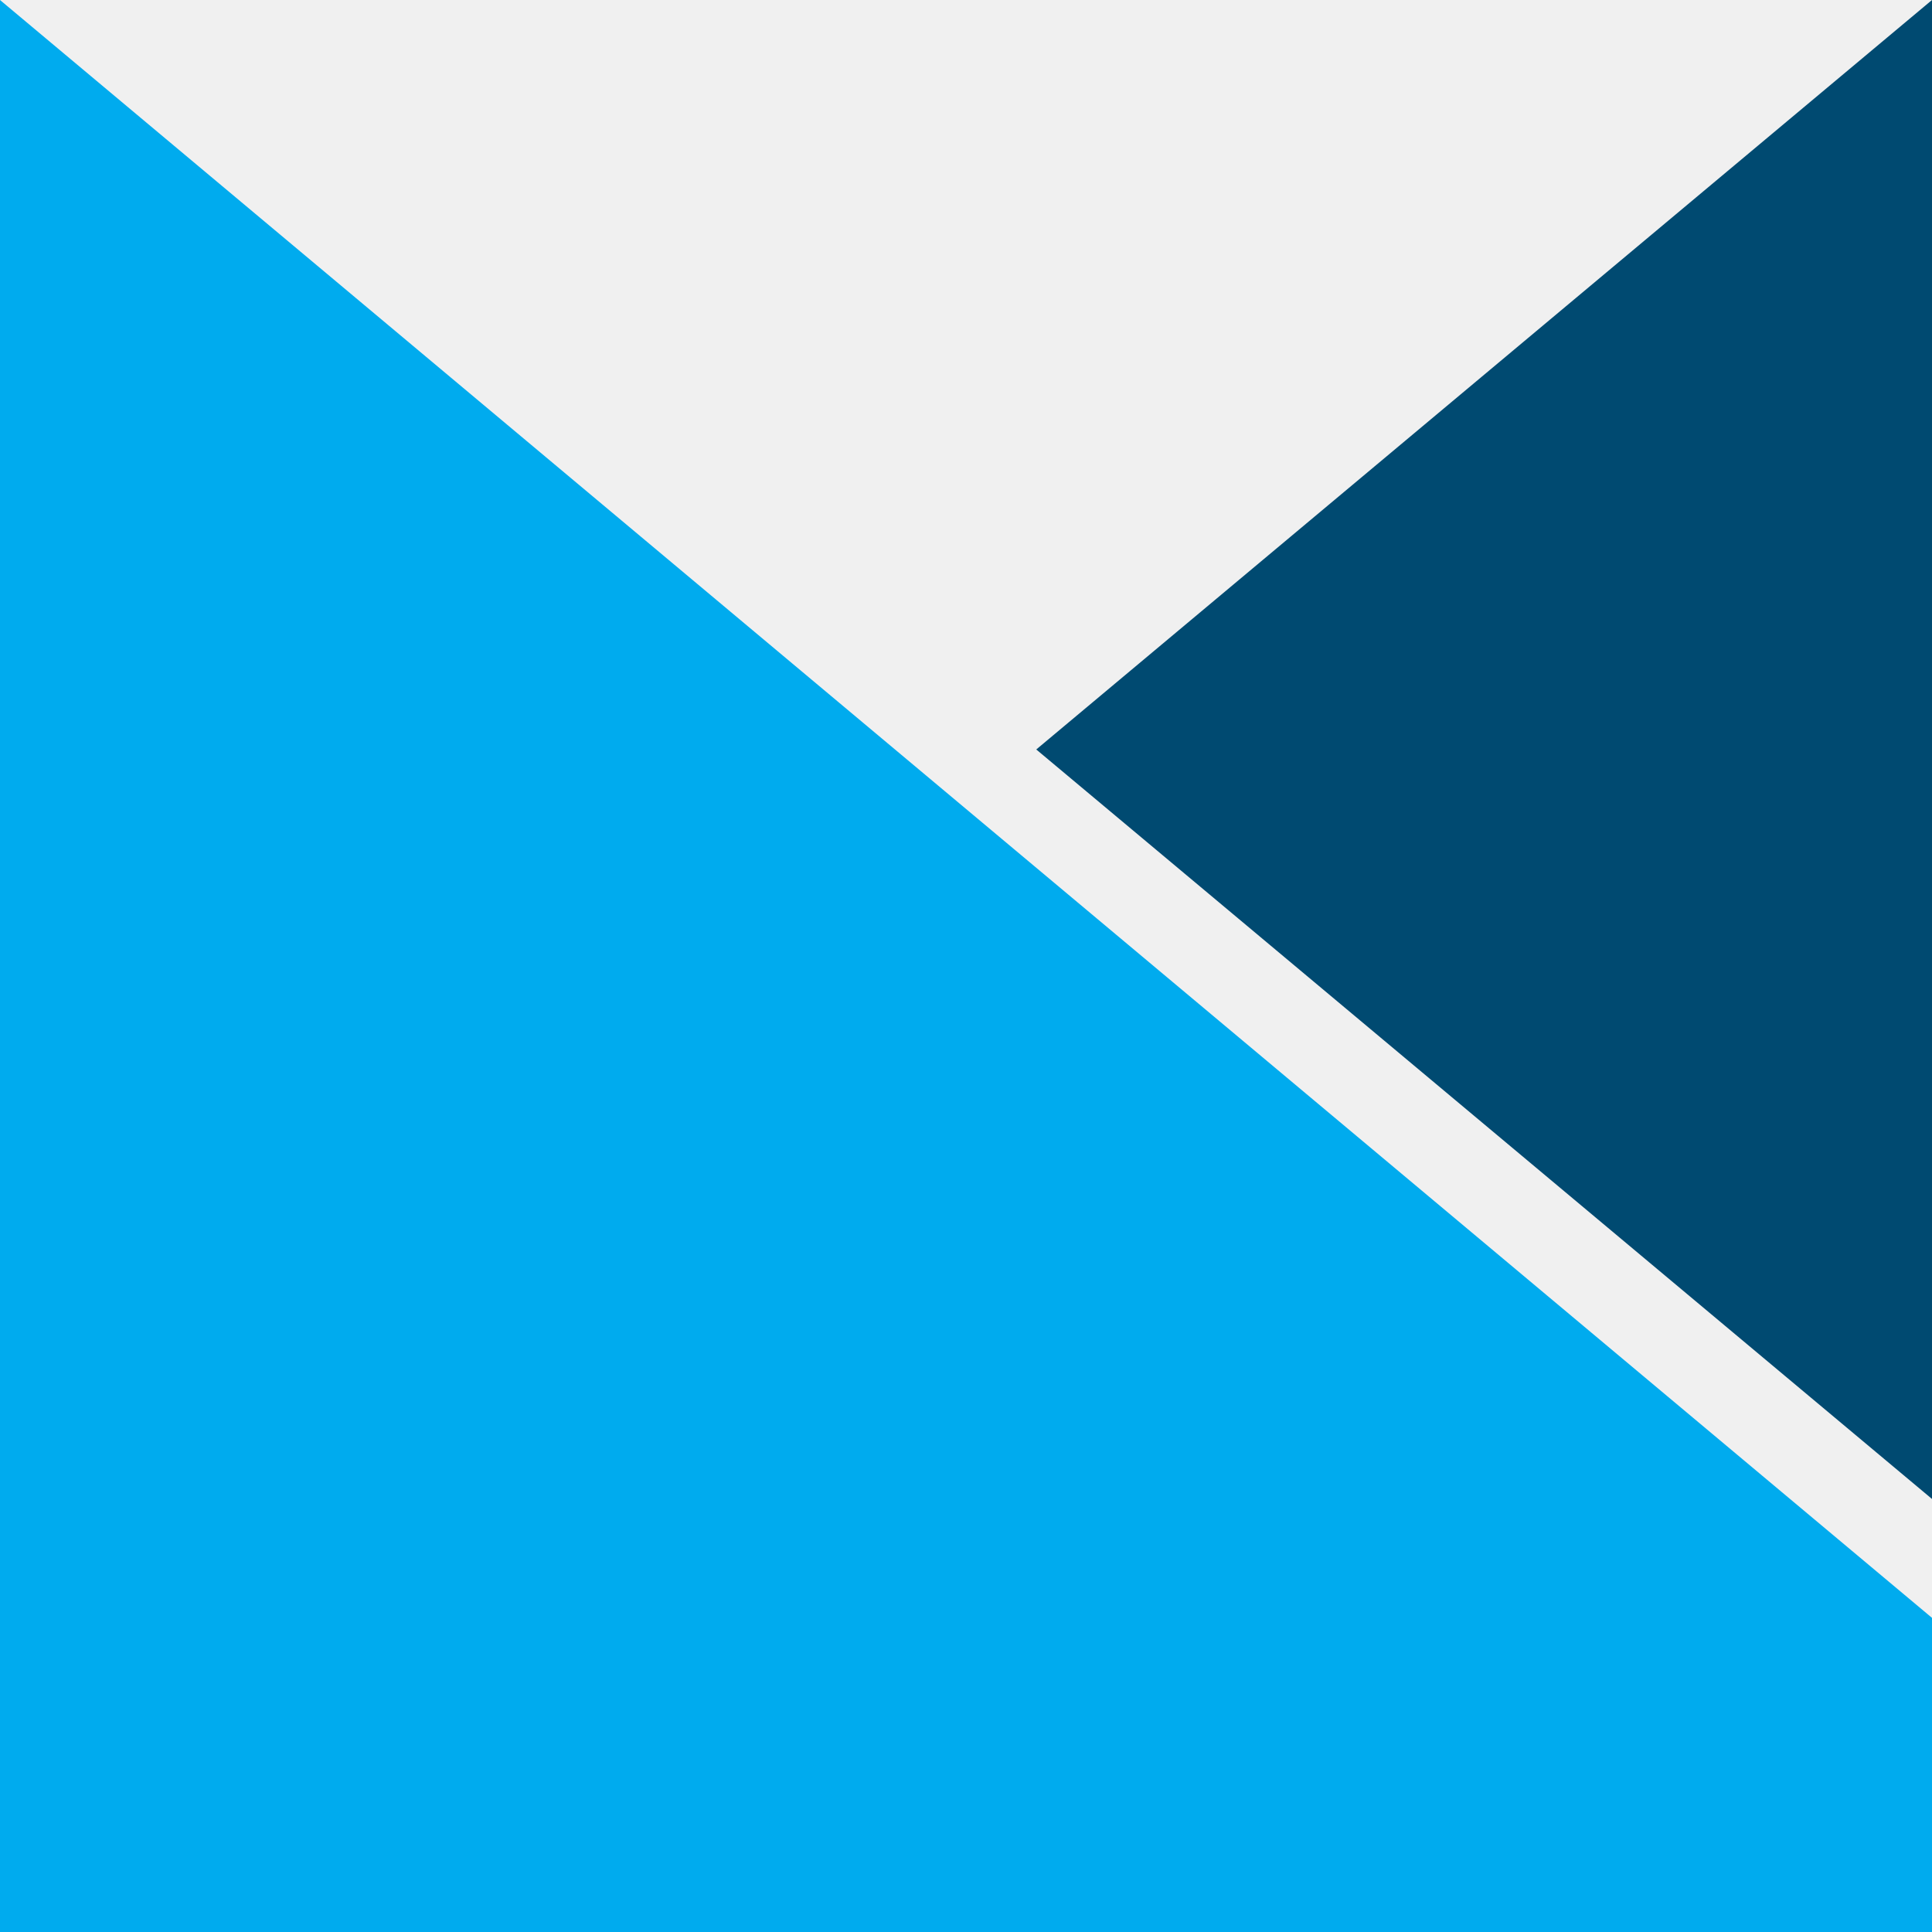
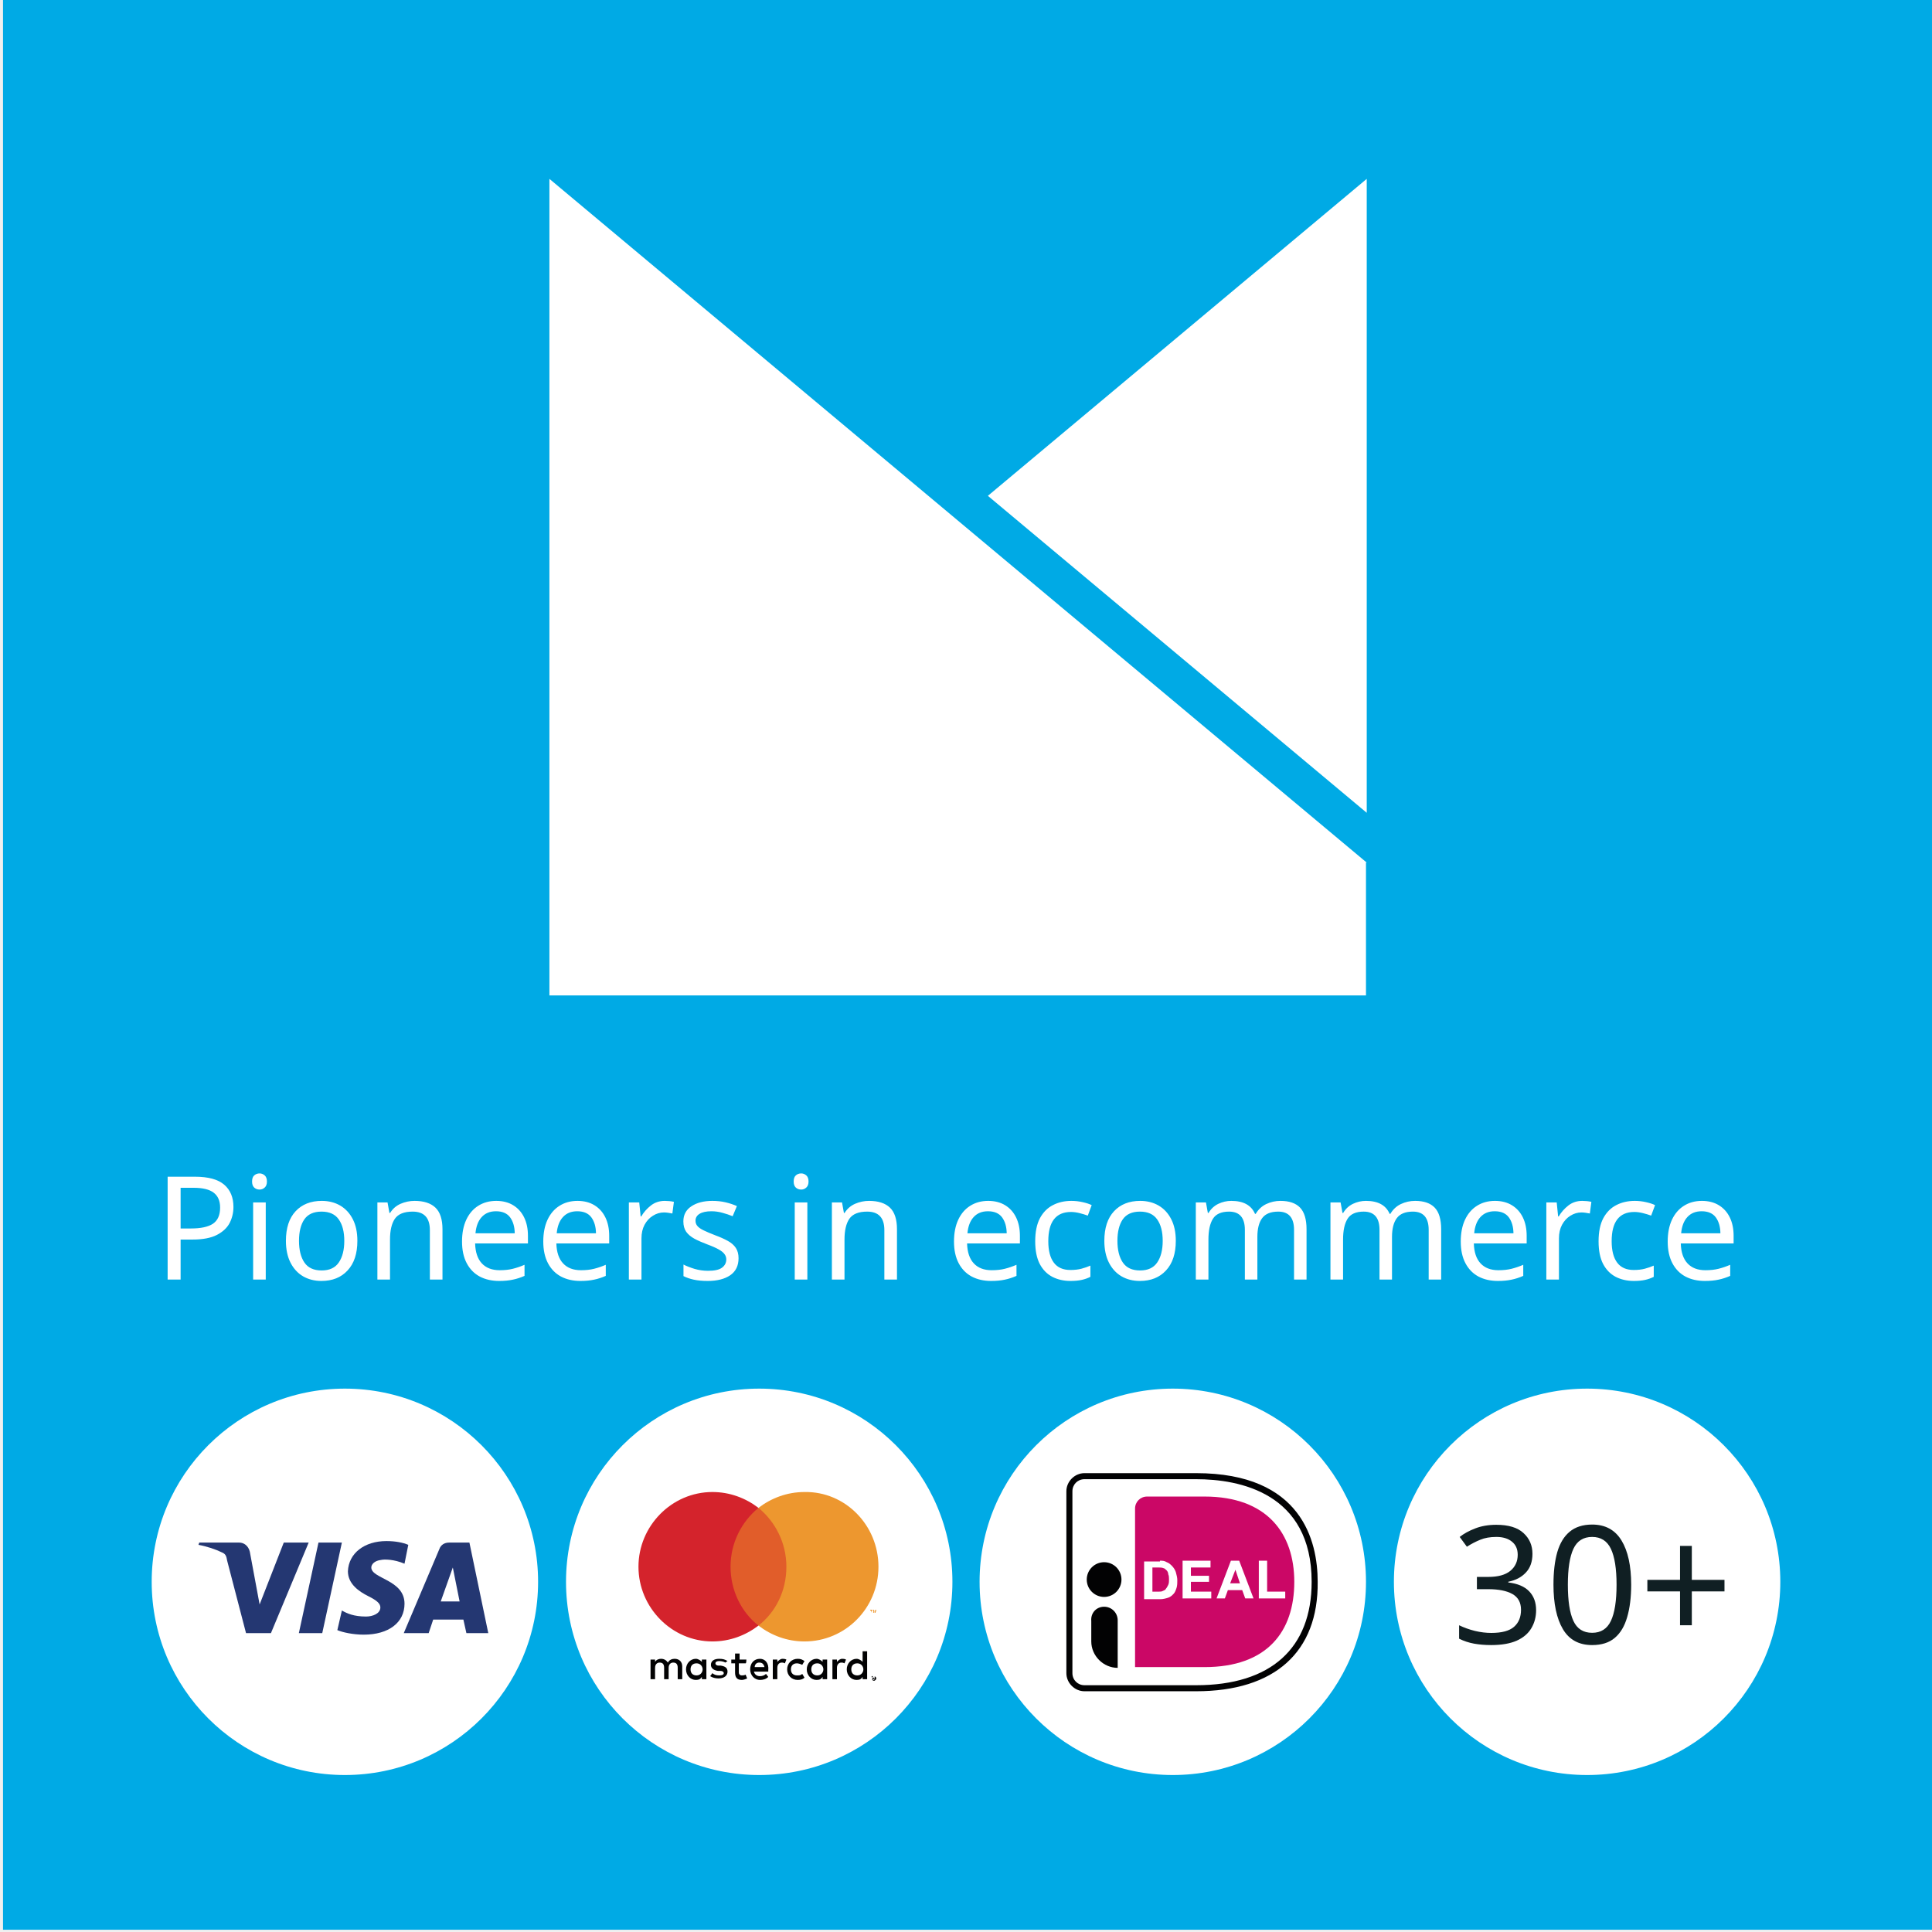
- <svg xmlns="http://www.w3.org/2000/svg" viewBox="0 0 148 148">
-   <defs>
-     <style>.cls-1{fill:#00abee;}.cls-2{fill:#004a71;}</style>
-   </defs>
-   <g id="Layer_2" data-name="Layer 2">
-     <g id="Layer_1-2" data-name="Layer 1">
-       <g id="Layer_2-2" data-name="Layer 2">
-         <g id="Layer_1-2-2" data-name="Layer 1-2">
-           <path class="cls-1" d="M148,123.935,0,0V148H148Z" />
-           <path class="cls-2" d="M148,0,79.382,57.413,148,114.827Z" />
+ <svg xmlns="http://www.w3.org/2000/svg" version="1.1" id="Capa_1" x="0px" y="0px" viewBox="0 0 256 256" style="enable-background:new 0 0 256 256;" xml:space="preserve">
+   <style type="text/css">
+ 	.st0{fill:#00AAE5;}
+ 	.st1{fill:#FFFFFF;}
+ 	.st2{font-family:'CocoSharp-Bold';}
+ 	.st3{font-size:19.082px;}
+ 	.st4{fill:#101F23;}
+ 	.st5{font-size:21.726px;}
+ 	.st6{fill:#243772;}
+ 	.st7{fill:#020203;}
+ 	.st8{fill:#E15D2A;}
+ 	.st9{fill:#D4232C;}
+ 	.st10{fill:#ED972F;}
+ 	.st11{fill:#CB0766;}
+ </style>
+   <rect x="0.4" y="-0.3" class="st0" width="256" height="256" />
+   <g>
+     <circle class="st1" cx="45.7" cy="209.6" r="25.6" />
+     <circle class="st1" cx="100.6" cy="209.6" r="25.6" />
+     <circle class="st1" cx="155.4" cy="209.6" r="25.6" />
+     <circle class="st1" cx="210.3" cy="209.6" r="25.6" />
+   </g>
+   <g id="Layer_2_00000109724839547476986320000002073413390647808652_">
+     <g id="Layer_1-2_00000142864253609268285000000009205128888130202243_">
+       <g id="Layer_2-2_00000060744180247202148120000015854881618847099306_">
+         <g id="Layer_1-2-2_00000107566260734873816640000016455300419724693434_">
+           <path class="st1" d="M181.1,114.3L72.8,23.7v108.2h108.2V114.3z" />
+           <path class="st1" d="M181.1,23.7l-50.2,42l50.2,42V23.7z" />
        </g>
      </g>
    </g>
  </g>
+   <text transform="matrix(1 0 0 1 20.3696 169.5449)" class="st1 st2 st3">Pioneers in ecommerce</text>
+   <text transform="matrix(1 0 0 1 192.3547 217.7615)" class="st4 st2 st5">30+</text>
+   <path class="st6" d="M46.1,208.2c0,1.7,1.5,2.7,2.7,3.3c1.2,0.6,1.6,1,1.6,1.5c0,0.8-1,1.2-1.9,1.2c-1.6,0-2.5-0.4-3.2-0.8l-0.6,2.6  c0.7,0.3,2.1,0.6,3.5,0.6c3.3,0,5.4-1.6,5.4-4.1c0-3.2-4.4-3.3-4.4-4.8c0-0.4,0.4-0.9,1.3-1c0.4-0.1,1.7-0.1,3.1,0.5l0.5-2.5  c-0.7-0.3-1.7-0.5-2.9-0.5C48.3,204.2,46.2,205.8,46.1,208.2" />
+   <path class="st6" d="M62.2,204.4h-2.7c-0.6,0-1.1,0.3-1.3,0.9l-4.7,11.1h3.3l0.6-1.8h4l0.4,1.8h2.9L62.2,204.4z M58.4,212.2l1.6-4.5  l0.9,4.5H58.4z" />
+   <polyline class="st6" points="42.2,204.4 39.6,216.4 42.7,216.4 45.3,204.4 42.2,204.4 " />
+   <path class="st6" d="M37.6,204.4l-3.2,8.2l-1.3-7c-0.2-0.8-0.8-1.2-1.4-1.2h-5.3l-0.1,0.3c1.1,0.2,2.3,0.6,3.1,1  c0.5,0.2,0.6,0.5,0.7,1.1l2.5,9.6h3.3l5-12H37.6" />
+   <g>
+     <path class="st7" d="M115.8,222.3L115.8,222.3L115.8,222.3L115.8,222.3l0.1,0L115.8,222.3L115.8,222.3L115.8,222.3z M115.8,222.3   L115.8,222.3L115.8,222.3l0.1,0.1l-0.1,0l0.1,0.1h-0.1l-0.1-0.1h0v0.1h-0.1v-0.2L115.8,222.3L115.8,222.3z M115.8,222.6   L115.8,222.6l0.1-0.1l0-0.1l0-0.1l0-0.1l0-0.1l-0.1,0l-0.1,0l-0.1,0l-0.1,0l0,0.1l0,0.1l0,0.1l0,0.1L115.8,222.6L115.8,222.6z    M115.8,222.1l0.1,0l0.1,0.1l0.1,0.1l0,0.1l0,0.1l-0.1,0.1l-0.1,0.1l-0.1,0l-0.1,0l-0.1-0.1l-0.1-0.1l0-0.1l0-0.1l0.1-0.1l0.1-0.1   L115.8,222.1z M91.5,221.2c0-0.5,0.3-0.8,0.8-0.8c0.5,0,0.8,0.4,0.8,0.8s-0.3,0.8-0.8,0.8C91.8,222,91.5,221.7,91.5,221.2z    M93.6,221.2v-1.3h-0.6v0.3c-0.2-0.2-0.5-0.4-0.8-0.4c-0.7,0-1.3,0.6-1.3,1.4c0,0.8,0.6,1.4,1.3,1.4c0.4,0,0.6-0.1,0.8-0.4v0.3h0.6   V221.2z M112.8,221.2c0-0.5,0.3-0.8,0.8-0.8c0.5,0,0.8,0.4,0.8,0.8s-0.3,0.8-0.8,0.8C113.1,222,112.8,221.7,112.8,221.2z    M114.9,221.2v-2.4h-0.6v1.4c-0.2-0.2-0.5-0.4-0.8-0.4c-0.7,0-1.3,0.6-1.3,1.4c0,0.8,0.6,1.4,1.3,1.4c0.4,0,0.6-0.1,0.8-0.4v0.3   h0.6V221.2L114.9,221.2z M100.6,220.3c0.4,0,0.6,0.2,0.7,0.6H100C100,220.6,100.2,220.3,100.6,220.3z M100.7,219.8   c-0.8,0-1.3,0.6-1.3,1.4c0,0.8,0.6,1.4,1.3,1.4c0.4,0,0.8-0.1,1.1-0.4l-0.3-0.4c-0.2,0.2-0.5,0.3-0.8,0.3c-0.4,0-0.7-0.2-0.8-0.6   h1.9l0-0.2C101.9,220.4,101.4,219.8,100.7,219.8L100.7,219.8z M107.5,221.2c0-0.5,0.3-0.8,0.8-0.8c0.5,0,0.8,0.4,0.8,0.8   s-0.3,0.8-0.8,0.8C107.8,222,107.5,221.7,107.5,221.2z M109.6,221.2v-1.3H109v0.3c-0.2-0.2-0.5-0.4-0.8-0.4c-0.7,0-1.3,0.6-1.3,1.4   c0,0.8,0.6,1.4,1.3,1.4c0.4,0,0.6-0.1,0.8-0.4v0.3h0.6V221.2z M104.3,221.2c0,0.8,0.6,1.4,1.4,1.4c0.4,0,0.7-0.1,0.9-0.3l-0.3-0.5   c-0.2,0.2-0.4,0.2-0.7,0.2c-0.5,0-0.8-0.3-0.8-0.8c0-0.5,0.3-0.8,0.8-0.8c0.2,0,0.5,0.1,0.7,0.2l0.3-0.5c-0.3-0.2-0.5-0.3-0.9-0.3   C104.9,219.8,104.3,220.4,104.3,221.2z M111.6,219.8c-0.3,0-0.5,0.2-0.7,0.4v-0.3h-0.6v2.6h0.6V221c0-0.4,0.2-0.7,0.6-0.7   c0.1,0,0.2,0,0.4,0.1l0.2-0.5C111.9,219.8,111.7,219.8,111.6,219.8L111.6,219.8z M96.4,220.1c-0.3-0.2-0.6-0.3-1.1-0.3   c-0.7,0-1.1,0.3-1.1,0.8c0,0.4,0.3,0.7,0.9,0.8l0.3,0c0.3,0,0.5,0.1,0.5,0.3c0,0.2-0.2,0.3-0.6,0.3c-0.4,0-0.7-0.1-0.9-0.3   l-0.3,0.4c0.3,0.2,0.7,0.3,1.1,0.3c0.8,0,1.2-0.4,1.2-0.9c0-0.5-0.3-0.7-0.9-0.8l-0.3,0c-0.2,0-0.4-0.1-0.4-0.3   c0-0.2,0.2-0.3,0.5-0.3c0.3,0,0.7,0.1,0.8,0.2L96.4,220.1L96.4,220.1z M103.7,219.8c-0.3,0-0.5,0.2-0.7,0.4v-0.3h-0.6v2.6h0.6V221   c0-0.4,0.2-0.7,0.6-0.7c0.1,0,0.2,0,0.4,0.1l0.2-0.5C104,219.8,103.8,219.8,103.7,219.8L103.7,219.8z M98.9,219.9H98v-0.8h-0.6v0.8   h-0.5v0.5h0.5v1.2c0,0.6,0.2,1,0.9,1c0.2,0,0.5-0.1,0.7-0.2l-0.2-0.5c-0.2,0.1-0.4,0.1-0.5,0.1c-0.3,0-0.4-0.2-0.4-0.4v-1.2h0.9   C98.9,220.4,98.9,219.9,98.9,219.9z M90.4,222.5v-1.7c0-0.6-0.4-1-1-1c-0.3,0-0.7,0.1-0.9,0.5c-0.2-0.3-0.5-0.5-0.9-0.5   c-0.3,0-0.6,0.1-0.8,0.4v-0.3h-0.6v2.6h0.6v-1.5c0-0.5,0.3-0.7,0.6-0.7c0.4,0,0.6,0.2,0.6,0.7v1.5h0.6v-1.5c0-0.5,0.3-0.7,0.6-0.7   c0.4,0,0.6,0.2,0.6,0.7v1.5L90.4,222.5L90.4,222.5z" />
+     <path class="st8" d="M96.2,215.4h8.6v-15.6h-8.6V215.4z" />
+     <path class="st9" d="M96.8,207.6c0-3.2,1.5-6,3.7-7.8c-1.7-1.3-3.8-2.1-6.1-2.1c-5.4,0-9.8,4.5-9.8,9.9s4.4,9.9,9.8,9.9   c2.3,0,4.4-0.8,6.1-2.1C98.2,213.6,96.8,210.7,96.8,207.6" />
+     <path class="st10" d="M116.1,213.7v-0.4H116l-0.1,0.3l-0.1-0.3h-0.1v0.4h0.1v-0.3l0.1,0.3h0.1l0.1-0.3L116.1,213.7L116.1,213.7   L116.1,213.7z M115.5,213.7v-0.3h0.1v-0.1h-0.3v0.1h0.1L115.5,213.7L115.5,213.7L115.5,213.7z M116.4,207.6c0,5.5-4.4,9.9-9.8,9.9   c-2.3,0-4.4-0.8-6.1-2.1c2.3-1.8,3.7-4.6,3.7-7.8c0-3.2-1.5-6-3.7-7.8c1.7-1.3,3.8-2.1,6.1-2.1C112,197.6,116.4,202.1,116.4,207.6z   " />
+   </g>
+   <g>
+     <path class="st1" d="M139,195.4v28.5c0,1.4,1.1,2.5,2.5,2.5h17c12.9,0,18.4-7.2,18.4-16.8c0-9.5-5.6-16.7-18.4-16.7h-17   C140.1,192.9,139,194,139,195.4C139,195.4,139,195.4,139,195.4z" />
+     <path class="st7" d="M158.5,224.1h-14.8c-1.3,0-2.4-1.1-2.4-2.4v-24.1c0-1.3,1.1-2.4,2.4-2.4h14.8c14,0,16.1,9,16.1,14.4   C174.7,218.9,168.9,224.1,158.5,224.1z M143.7,196c-0.9,0-1.6,0.7-1.6,1.6v24.1c0,0.9,0.7,1.6,1.6,1.6h14.8   c9.9,0,15.3-4.9,15.3-13.7c0-11.8-9.6-13.6-15.3-13.6H143.7z" />
+     <path class="st11" d="M150.4,199.9v21h9.2c8.3,0,11.9-4.7,11.9-11.3c0-6.4-3.6-11.3-11.9-11.3H152   C151.1,198.3,150.4,199,150.4,199.9L150.4,199.9z" />
+     <polygon class="st1" points="167.9,206.8 167.9,210.9 170.3,210.9 170.3,211.8 166.8,211.8 166.8,206.8  " />
+     <path class="st1" d="M164.2,206.8l1.9,5h-1.1l-0.4-1.1h-1.9l-0.4,1.1h-1.1l1.9-5H164.2z M164.3,209.8l-0.6-1.8h0l-0.7,1.8H164.3z" />
+     <polygon class="st1" points="160.4,206.8 160.4,207.7 157.8,207.7 157.8,208.8 160.2,208.8 160.2,209.6 157.8,209.6 157.8,210.9    160.5,210.9 160.5,211.8 156.7,211.8 156.7,206.8  " />
+     <path class="st1" d="M153.7,206.8c0.3,0,0.6,0,0.9,0.2c0.3,0.1,0.5,0.3,0.7,0.5c0.2,0.2,0.4,0.5,0.5,0.8c0.1,0.4,0.2,0.7,0.2,1.1   c0,0.3,0,0.7-0.1,1c-0.1,0.3-0.2,0.6-0.4,0.8c-0.2,0.2-0.4,0.4-0.7,0.5c-0.3,0.1-0.7,0.2-1,0.2h-2.2v-5H153.7z M153.6,210.9   c0.2,0,0.3,0,0.5-0.1c0.2-0.1,0.3-0.1,0.4-0.3c0.1-0.1,0.2-0.3,0.3-0.5c0.1-0.2,0.1-0.5,0.1-0.7c0-0.2,0-0.5-0.1-0.7   c0-0.2-0.1-0.4-0.2-0.5c-0.1-0.1-0.3-0.3-0.4-0.3c-0.2-0.1-0.5-0.1-0.7-0.1h-0.8v3.2L153.6,210.9z" />
+     <path class="st7" d="M146.3,212.9L146.3,212.9c1,0,1.8,0.8,1.8,1.8c0,0,0,0,0,0l0,0v6.3l0,0c-1.9,0-3.5-1.6-3.5-3.5v-2.7   C144.5,213.7,145.3,212.9,146.3,212.9L146.3,212.9z" />
+     <circle class="st7" cx="146.3" cy="209.3" r="2.3" />
+   </g>
</svg>
